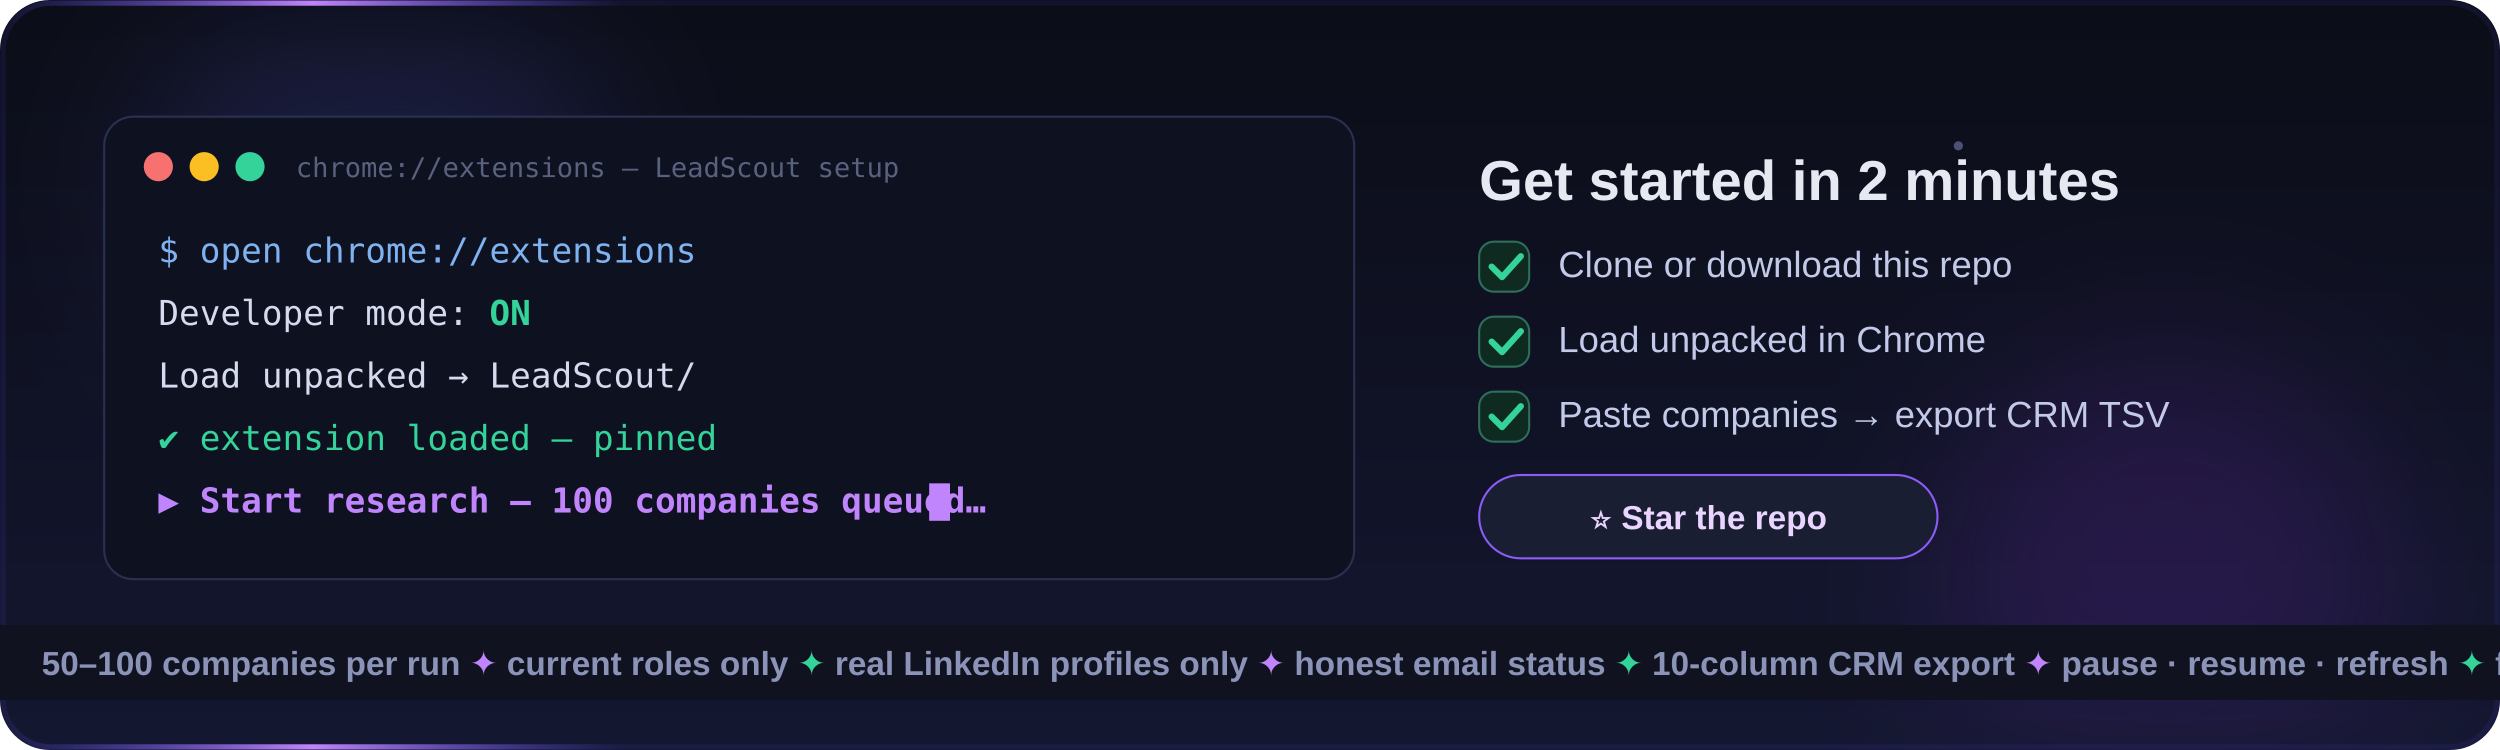
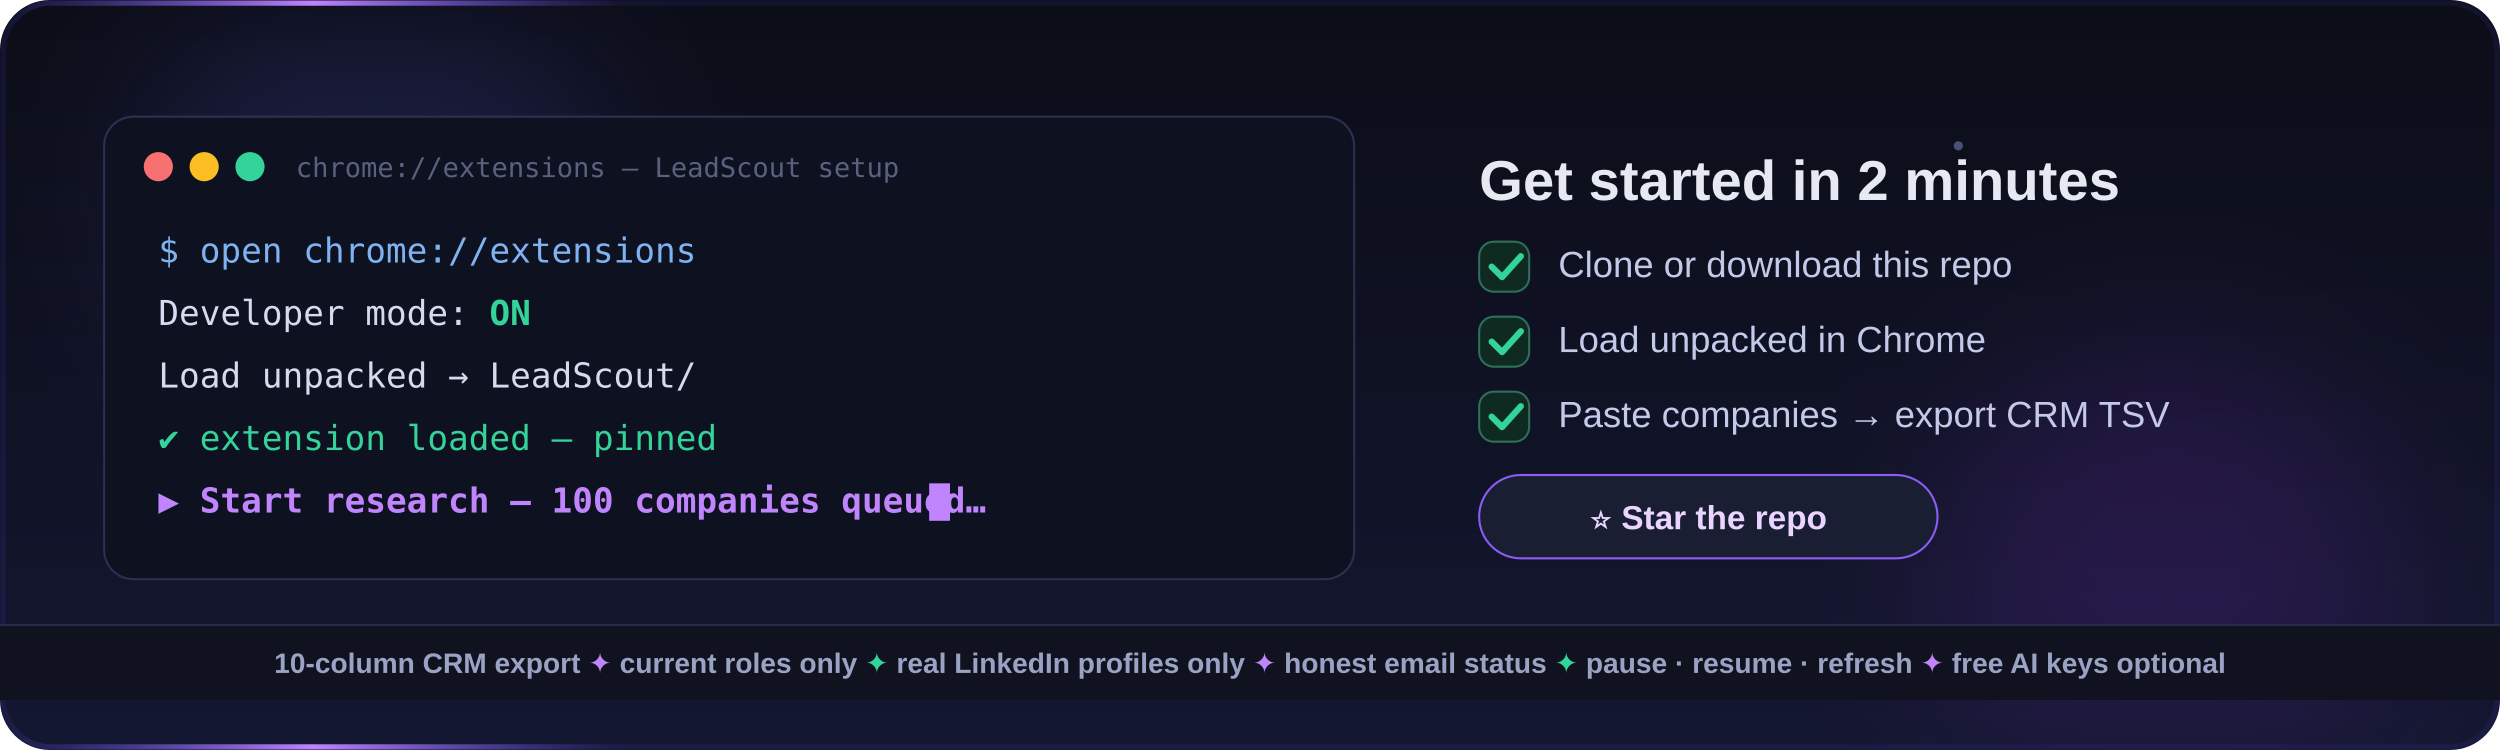
- <svg xmlns="http://www.w3.org/2000/svg" viewBox="0 0 1200 360" width="1200" height="360" role="img" aria-label="Get started footer — install steps and feature ticker">
+ <svg xmlns="http://www.w3.org/2000/svg" viewBox="0 0 1200 360" width="1200" height="360" role="img" aria-labelledby="ctaTitle ctaDesc">
  <defs>
    <linearGradient id="fbg" x1="0" y1="0" x2="0" y2="1">
      <stop offset="0" stop-color="#0B0D17" />
      <stop offset="1" stop-color="#141731" />
    </linearGradient>
    <linearGradient id="bord" gradientUnits="userSpaceOnUse" x1="0" y1="0" x2="300" y2="0">
      <stop offset="0" stop-color="#4F46E5" stop-opacity="0.1" />
      <stop offset="0.5" stop-color="#C084FC" />
      <stop offset="1" stop-color="#4F46E5" stop-opacity="0.1" />
      <animateTransform attributeName="gradientTransform" type="translate" values="0 0; 900 0; 0 0" dur="6s" repeatCount="indefinite" />
    </linearGradient>
    <filter id="fblur" x="-80%" y="-80%" width="260%" height="260%">
      <feGaussianBlur stdDeviation="38" />
    </filter>
    <clipPath id="fframe">
      <rect width="1200" height="360" rx="24" />
    </clipPath>
  </defs>
  <g clip-path="url(#fframe)">
    <rect width="1200" height="360" fill="url(#fbg)" />
    <circle cx="180" cy="90" r="110" fill="#6366F1" opacity="0.16" filter="url(#fblur)">
      <animate attributeName="cy" values="90;110;90" dur="9s" repeatCount="indefinite" />
    </circle>
    <circle cx="1040" cy="280" r="110" fill="#9333EA" opacity="0.15" filter="url(#fblur)">
      <animate attributeName="cy" values="280;260;280" dur="10s" repeatCount="indefinite" />
    </circle>
    <g fill="#A5B4FC">
      <circle cx="480" cy="60" r="2.2" opacity="0.45">
        <animate attributeName="opacity" values="0.45;0.1;0.45" dur="6s" repeatCount="indefinite" />
      </circle>
      <circle cx="700" cy="320" r="2" opacity="0.4">
        <animate attributeName="opacity" values="0.4;0.08;0.4" dur="7s" repeatCount="indefinite" />
      </circle>
      <circle cx="940" cy="70" r="2.2" opacity="0.4">
        <animate attributeName="opacity" values="0.4;0.1;0.4" dur="8s" repeatCount="indefinite" />
      </circle>
    </g>
    <rect x="1.5" y="1.5" width="1197" height="357" rx="23" fill="none" stroke="url(#bord)" stroke-width="2.5" />
    <rect x="50" y="56" width="600" height="222" rx="14" fill="#0E1120" stroke="#2A3050" />
    <circle cx="76" cy="80" r="7" fill="#F87171" />
    <circle cx="98" cy="80" r="7" fill="#FBBF24" />
    <circle cx="120" cy="80" r="7" fill="#34D399" />
    <text x="142" y="85" font-family="Consolas,'Cascadia Mono',monospace" font-size="13" fill="#5A617F">chrome://extensions — LeadScout setup</text>
    <g font-family="Consolas,'Cascadia Mono',monospace" font-size="16.5">
      <text x="76" y="126" fill="#7FB2F0">$ open chrome://extensions
        <animate attributeName="opacity" values="0;1;1" keyTimes="0;0.07;1" dur="9s" repeatCount="indefinite" />
      </text>
      <text x="76" y="156" fill="#D5DAEE">Developer mode: <tspan fill="#34D399" font-weight="bold">ON</tspan>
        <animate attributeName="opacity" values="0;1;1" keyTimes="0;0.24;1" dur="9s" repeatCount="indefinite" />
      </text>
      <text x="76" y="186" fill="#D5DAEE">Load unpacked → LeadScout/
        <animate attributeName="opacity" values="0;1;1" keyTimes="0;0.42;1" dur="9s" repeatCount="indefinite" />
      </text>
      <text x="76" y="216" fill="#34D399">✔ extension loaded — pinned
        <animate attributeName="opacity" values="0;1;1" keyTimes="0;0.60;1" dur="9s" repeatCount="indefinite" />
      </text>
      <text x="76" y="246" fill="#C084FC" font-weight="bold">▶ Start research — 100 companies queued…
        <animate attributeName="opacity" values="0;1;1" keyTimes="0;0.78;1" dur="9s" repeatCount="indefinite" />
      </text>
    </g>
    <rect x="446" y="232" width="10" height="18" fill="#C084FC">
      <animate attributeName="opacity" values="1;0;1" dur="1s" repeatCount="indefinite" />
    </rect>
    <text x="710" y="96" font-family="'Segoe UI','Helvetica Neue',Arial,sans-serif" font-size="27" font-weight="800" fill="#E7E9F2">Get started in 2 minutes</text>
    <g font-family="'Segoe UI','Helvetica Neue',Arial,sans-serif" font-size="17.5" fill="#C3C9E8">
      <g>
        <rect x="710" y="116" width="24" height="24" rx="7" fill="#0F2A20" stroke="#2E6E5B" />
        <path d="M716 128 l5 5 l9 -10" stroke="#34D399" stroke-width="3" fill="none" stroke-linecap="round" stroke-linejoin="round">
          <animate attributeName="opacity" values="0;1;1" keyTimes="0;0.30;1" dur="9s" repeatCount="indefinite" />
        </path>
        <text x="748" y="133">Clone or download this repo</text>
      </g>
      <g>
        <rect x="710" y="152" width="24" height="24" rx="7" fill="#0F2A20" stroke="#2E6E5B" />
        <path d="M716 164 l5 5 l9 -10" stroke="#34D399" stroke-width="3" fill="none" stroke-linecap="round" stroke-linejoin="round">
          <animate attributeName="opacity" values="0;1;1" keyTimes="0;0.50;1" dur="9s" repeatCount="indefinite" />
        </path>
        <text x="748" y="169">Load unpacked in Chrome</text>
      </g>
      <g>
        <rect x="710" y="188" width="24" height="24" rx="7" fill="#0F2A20" stroke="#2E6E5B" />
        <path d="M716 200 l5 5 l9 -10" stroke="#34D399" stroke-width="3" fill="none" stroke-linecap="round" stroke-linejoin="round">
          <animate attributeName="opacity" values="0;1;1" keyTimes="0;0.70;1" dur="9s" repeatCount="indefinite" />
        </path>
        <text x="748" y="205">Paste companies → export CRM TSV</text>
      </g>
    </g>
    <rect x="710" y="228" width="220" height="40" rx="20" fill="#1A1E33" stroke="#8B5CF6">
      <animate attributeName="stroke" values="#8B5CF6;#34D399;#8B5CF6" dur="3s" repeatCount="indefinite" />
      <animate attributeName="opacity" values="0.85;1;0.85" dur="3s" repeatCount="indefinite" />
    </rect>
    <text x="820" y="254" text-anchor="middle" font-family="'Segoe UI','Helvetica Neue',Arial,sans-serif" font-size="16" font-weight="700" fill="#E9D5FF">⭐ Star the repo</text>
    <rect x="0" y="300" width="1200" height="36" fill="#10131F" />
-     <g clip-path="url(#fframe)">
-       <g font-family="'Segoe UI','Helvetica Neue',Arial,sans-serif" font-size="16" font-weight="700">
-         <animateTransform attributeName="transform" type="translate" values="0 0; -1400 0" dur="14s" repeatCount="indefinite" />
-         <text x="20" y="324" fill="#8B93B8">50–100 companies per run <tspan fill="#C084FC">✦</tspan> current roles only <tspan fill="#34D399">✦</tspan> real LinkedIn profiles only <tspan fill="#C084FC">✦</tspan> honest email status <tspan fill="#34D399">✦</tspan> 10-column CRM export <tspan fill="#C084FC">✦</tspan> pause · resume · refresh <tspan fill="#34D399">✦</tspan> free AI keys <tspan fill="#C084FC">✦</tspan>
-         </text>
-         <text x="1420" y="324" fill="#8B93B8">50–100 companies per run <tspan fill="#C084FC">✦</tspan> current roles only <tspan fill="#34D399">✦</tspan> real LinkedIn profiles only <tspan fill="#C084FC">✦</tspan> honest email status <tspan fill="#34D399">✦</tspan> 10-column CRM export <tspan fill="#C084FC">✦</tspan> pause · resume · refresh <tspan fill="#34D399">✦</tspan> free AI keys <tspan fill="#C084FC">✦</tspan>
-         </text>
-       </g>
-     </g>
+     <line x1="0" y1="300" x2="1200" y2="300" stroke="#242B45" stroke-width="1" />
+     <text x="600" y="323" text-anchor="middle" font-family="'Segoe UI','Helvetica Neue',Arial,sans-serif" font-size="13.5" font-weight="700" fill="#9AA3C4">10-column CRM export <tspan fill="#C084FC">✦</tspan> current roles only <tspan fill="#34D399">✦</tspan> real LinkedIn profiles only <tspan fill="#C084FC">✦</tspan> honest email status <tspan fill="#34D399">✦</tspan> pause · resume · refresh <tspan fill="#C084FC">✦</tspan> free AI keys optional</text>
  </g>
</svg>
